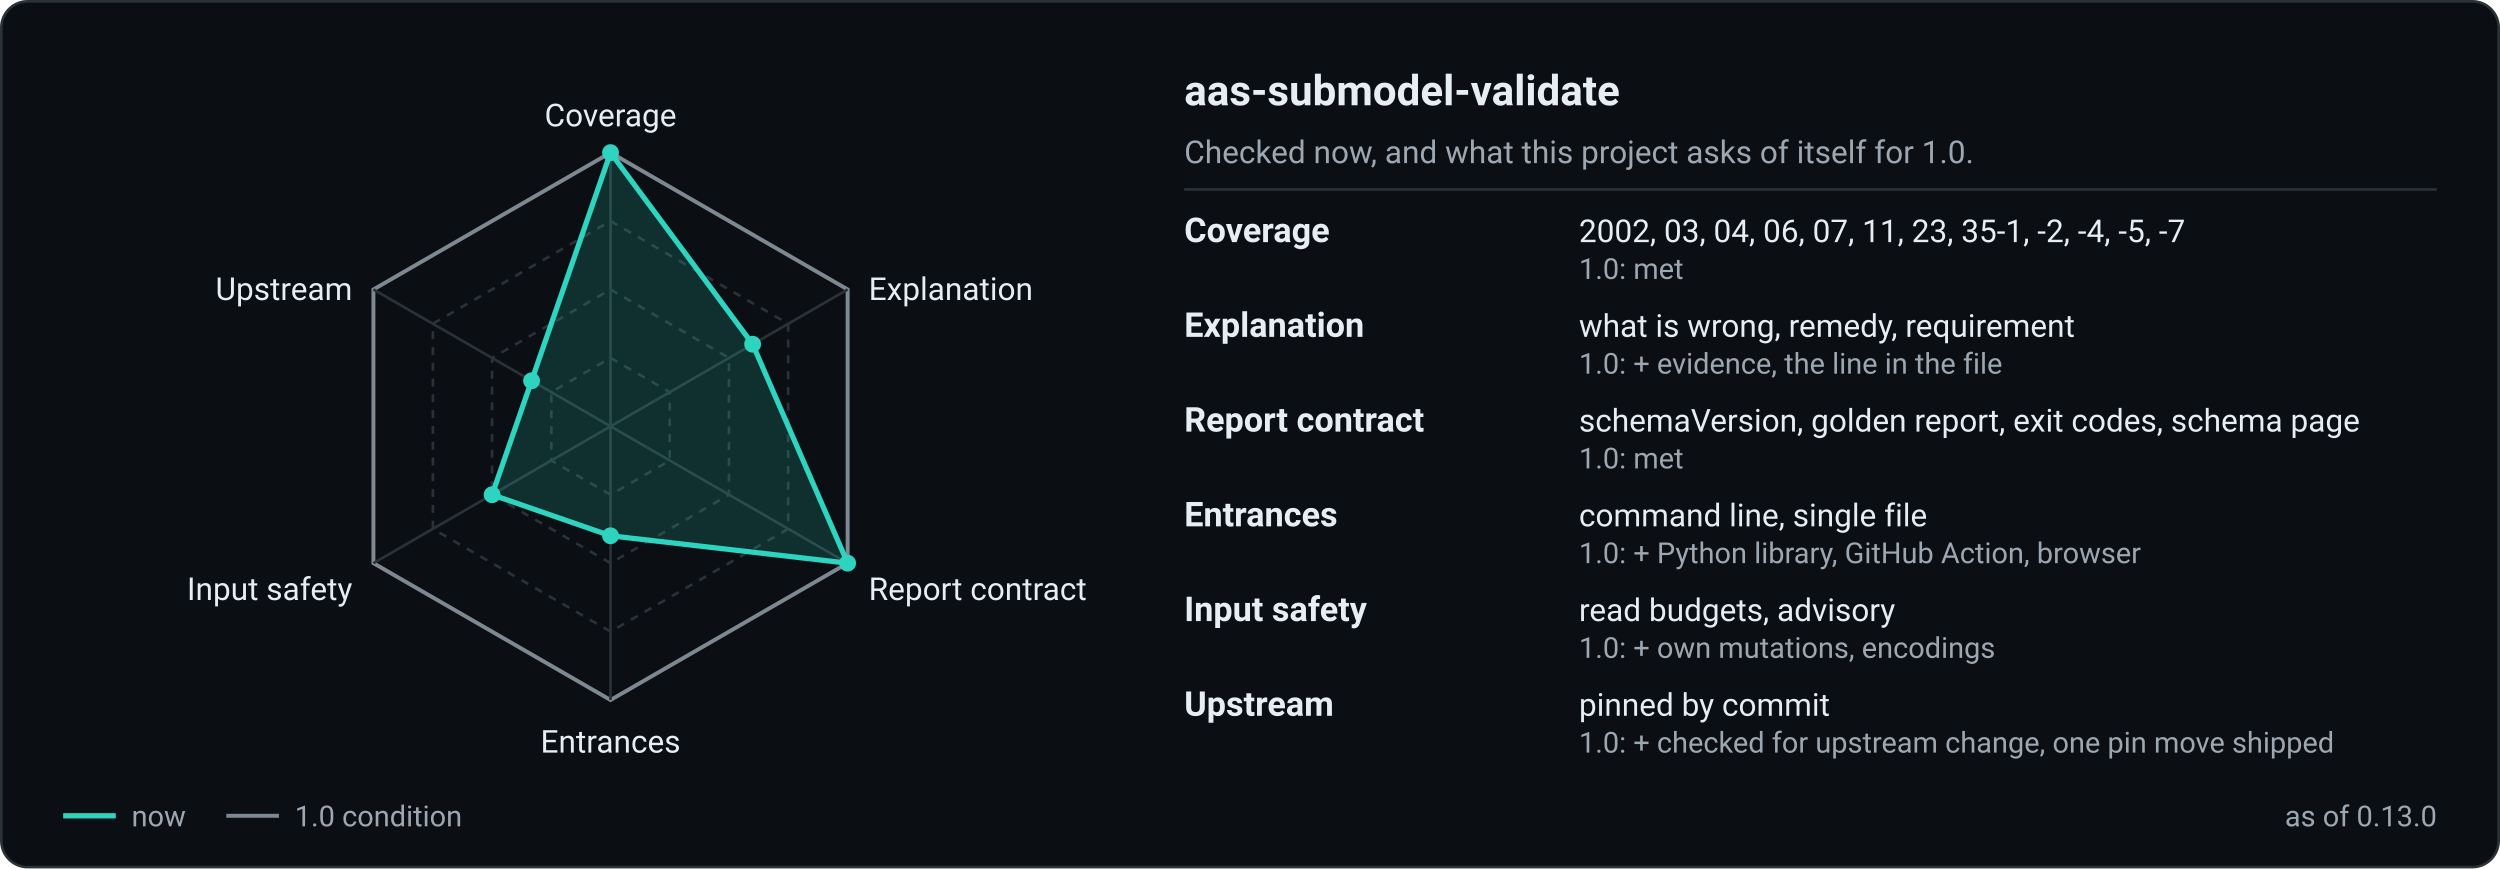
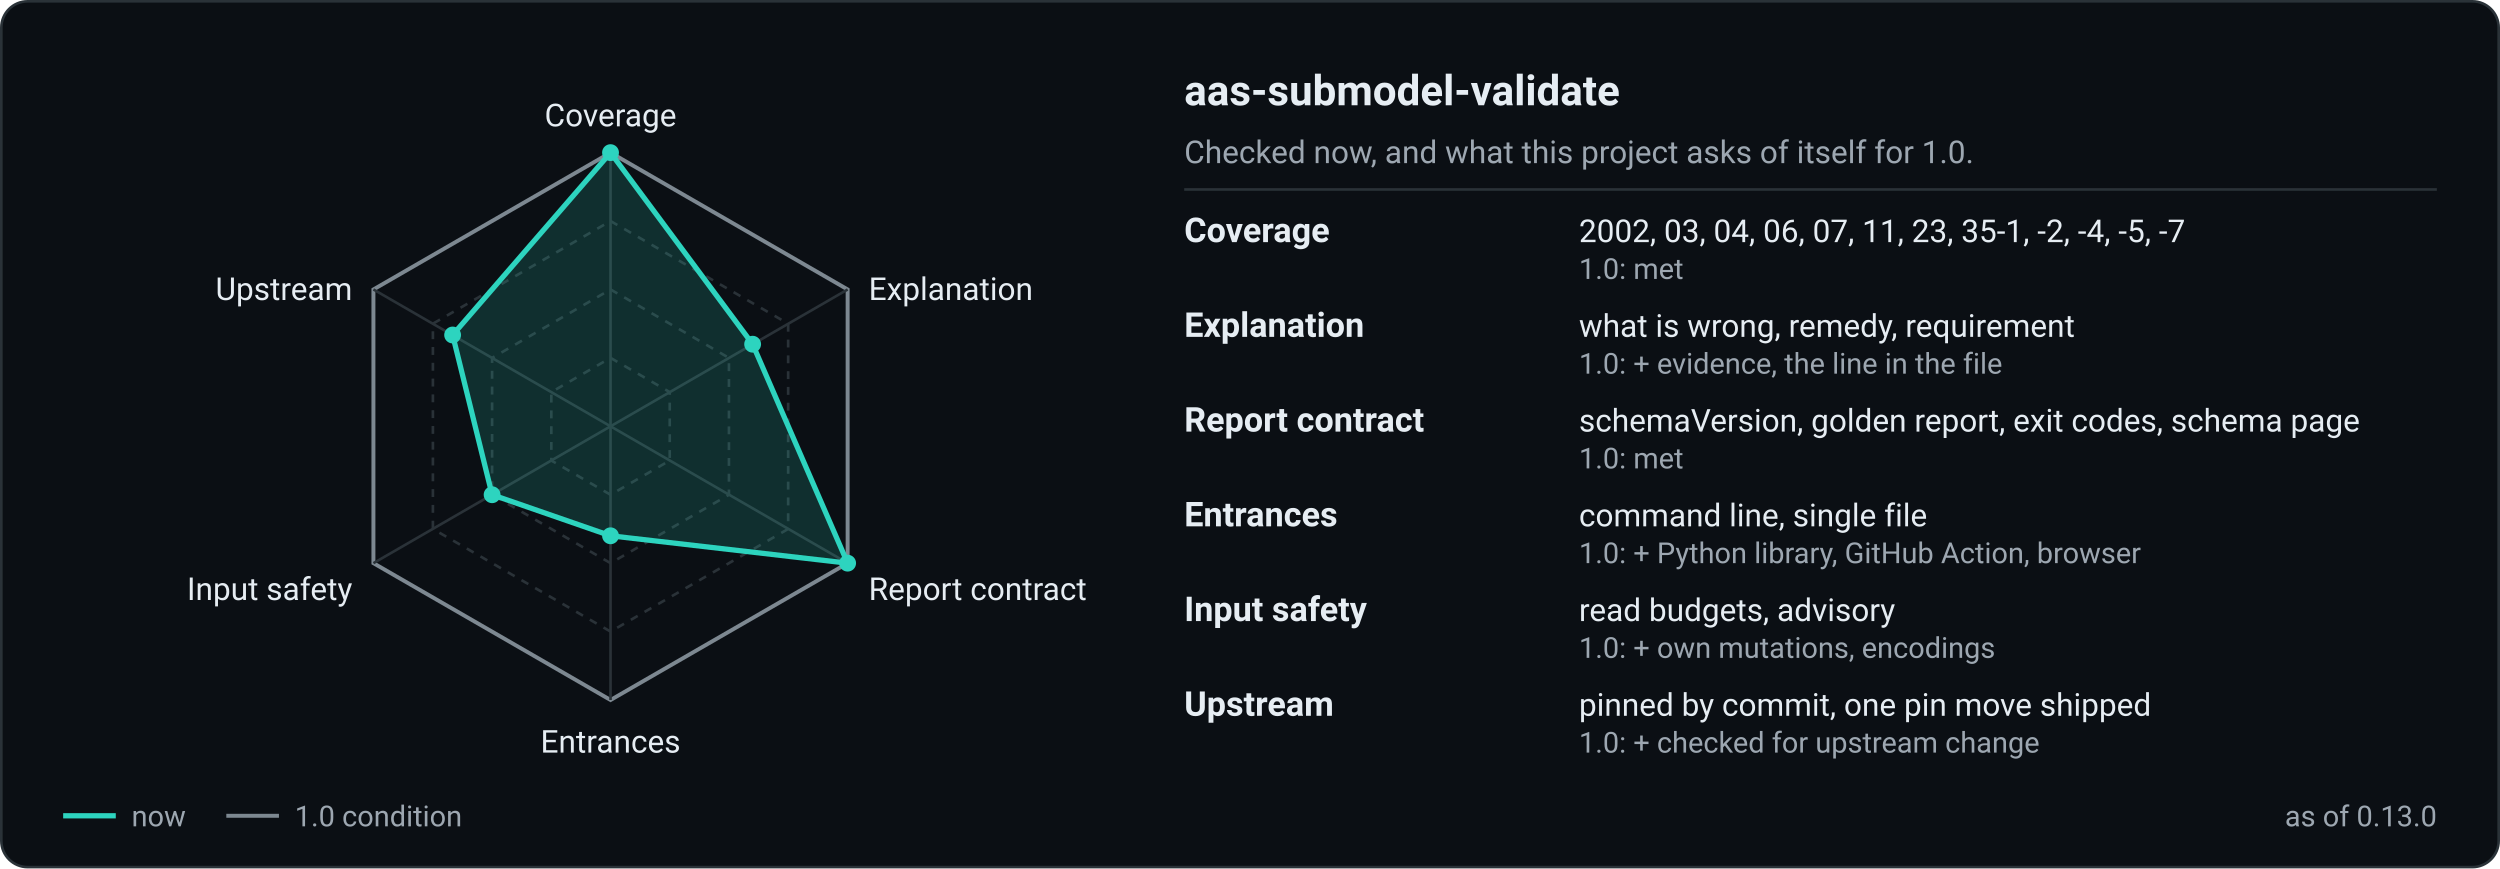
<svg xmlns="http://www.w3.org/2000/svg" width="950" height="330" viewBox="0 0 950 330" role="img" aria-labelledby="t d">
  <rect x="0.5" y="0.5" width="949" height="329" rx="10" fill="#0b0f14" stroke="#2a3238" />
  <polygon points="232.0,136.0 254.5,149.0 254.5,175.0 232.0,188.0 209.5,175.0 209.5,149.0" fill="none" stroke="#2a3238" stroke-width="1" stroke-dasharray="3 3" />
  <polygon points="232.0,110.0 277.0,136.0 277.0,188.0 232.0,214.0 187.0,188.0 187.0,136.0" fill="none" stroke="#2a3238" stroke-width="1" stroke-dasharray="3 3" />
  <polygon points="232.0,84.0 299.5,123.0 299.5,201.0 232.0,240.0 164.5,201.0 164.5,123.0" fill="none" stroke="#2a3238" stroke-width="1" stroke-dasharray="3 3" />
  <polygon points="232.0,58.0 322.1,110.0 322.1,214.0 232.0,266.0 141.9,214.0 141.9,110.0" fill="none" stroke="#7d8891" stroke-width="1.5" />
  <line x1="232" y1="162" x2="232.0" y2="58.0" stroke="#2a3238" stroke-width="1" />
  <line x1="232" y1="162" x2="322.1" y2="110.0" stroke="#2a3238" stroke-width="1" />
  <line x1="232" y1="162" x2="322.1" y2="214.0" stroke="#2a3238" stroke-width="1" />
  <line x1="232" y1="162" x2="232.0" y2="266.0" stroke="#2a3238" stroke-width="1" />
  <line x1="232" y1="162" x2="141.9" y2="214.0" stroke="#2a3238" stroke-width="1" />
  <line x1="232" y1="162" x2="141.9" y2="110.0" stroke="#2a3238" stroke-width="1" />
-   <polygon points="232.0,58.0 286.0,130.8 322.1,214.0 232.0,203.6 187.0,188.0 202.0,144.7" fill="#2dd4bf" fill-opacity="0.16" stroke="#2dd4bf" stroke-width="2" stroke-linejoin="round" />
+   <polygon points="232.0,58.0 286.0,130.8 322.1,214.0 232.0,203.6 187.0,188.0 172.0,127.3" fill="#2dd4bf" fill-opacity="0.16" stroke="#2dd4bf" stroke-width="2" stroke-linejoin="round" />
  <circle cx="232.0" cy="58.0" r="3.2" fill="#2dd4bf" />
  <circle cx="286.0" cy="130.8" r="3.2" fill="#2dd4bf" />
  <circle cx="322.1" cy="214.0" r="3.2" fill="#2dd4bf" />
  <circle cx="232.0" cy="203.6" r="3.2" fill="#2dd4bf" />
  <circle cx="187.0" cy="188.0" r="3.2" fill="#2dd4bf" />
-   <circle cx="202.0" cy="144.7" r="3.2" fill="#2dd4bf" />
+   <circle cx="172.0" cy="127.3" r="3.2" fill="#2dd4bf" />
  <text x="232.0" y="48.0" text-anchor="middle" font-family="-apple-system, 'Segoe UI', Roboto, 'Helvetica Neue', Arial, sans-serif" font-size="12" fill="#e6edf3">Coverage</text>
  <text x="330.1" y="114.0" text-anchor="start" font-family="-apple-system, 'Segoe UI', Roboto, 'Helvetica Neue', Arial, sans-serif" font-size="12" fill="#e6edf3">Explanation</text>
  <text x="330.1" y="228.0" text-anchor="start" font-family="-apple-system, 'Segoe UI', Roboto, 'Helvetica Neue', Arial, sans-serif" font-size="12" fill="#e6edf3">Report contract</text>
  <text x="232.0" y="286.0" text-anchor="middle" font-family="-apple-system, 'Segoe UI', Roboto, 'Helvetica Neue', Arial, sans-serif" font-size="12" fill="#e6edf3">Entrances</text>
  <text x="133.9" y="228.0" text-anchor="end" font-family="-apple-system, 'Segoe UI', Roboto, 'Helvetica Neue', Arial, sans-serif" font-size="12" fill="#e6edf3">Input safety</text>
  <text x="133.9" y="114.0" text-anchor="end" font-family="-apple-system, 'Segoe UI', Roboto, 'Helvetica Neue', Arial, sans-serif" font-size="12" fill="#e6edf3">Upstream</text>
  <line x1="24" y1="310" x2="44" y2="310" stroke="#2dd4bf" stroke-width="2" />
  <text x="50" y="314" font-family="-apple-system, 'Segoe UI', Roboto, 'Helvetica Neue', Arial, sans-serif" font-size="11" fill="#9da7b1">now</text>
  <line x1="86" y1="310" x2="106" y2="310" stroke="#7d8891" stroke-width="1.5" />
  <text x="112" y="314" font-family="-apple-system, 'Segoe UI', Roboto, 'Helvetica Neue', Arial, sans-serif" font-size="11" fill="#9da7b1">1.0 condition</text>
  <text x="926" y="314" text-anchor="end" font-family="-apple-system, 'Segoe UI', Roboto, 'Helvetica Neue', Arial, sans-serif" font-size="11" fill="#9da7b1">as of 0.13.0</text>
  <text x="450" y="40" font-family="-apple-system, 'Segoe UI', Roboto, 'Helvetica Neue', Arial, sans-serif" font-size="16" font-weight="600" fill="#e6edf3">aas-submodel-validate</text>
  <text x="450" y="62" font-family="-apple-system, 'Segoe UI', Roboto, 'Helvetica Neue', Arial, sans-serif" font-size="12" fill="#9da7b1">Checked now, and what this project asks of itself for 1.0.</text>
  <line x1="450" y1="72" x2="926" y2="72" stroke="#2a3238" />
  <text x="450" y="92" font-family="-apple-system, 'Segoe UI', Roboto, 'Helvetica Neue', Arial, sans-serif" font-size="13" font-weight="600" fill="#e6edf3">Coverage</text>
  <text x="600" y="92" font-family="-apple-system, 'Segoe UI', Roboto, 'Helvetica Neue', Arial, sans-serif" font-size="12" fill="#e6edf3">2002, 03, 04, 06, 07, 11, 23, 35-1, -2, -4, -5, -7</text>
  <text x="600" y="106" font-family="-apple-system, 'Segoe UI', Roboto, 'Helvetica Neue', Arial, sans-serif" font-size="11" fill="#9da7b1">1.0: met</text>
  <text x="450" y="128" font-family="-apple-system, 'Segoe UI', Roboto, 'Helvetica Neue', Arial, sans-serif" font-size="13" font-weight="600" fill="#e6edf3">Explanation</text>
  <text x="600" y="128" font-family="-apple-system, 'Segoe UI', Roboto, 'Helvetica Neue', Arial, sans-serif" font-size="12" fill="#e6edf3">what is wrong, remedy, requirement</text>
  <text x="600" y="142" font-family="-apple-system, 'Segoe UI', Roboto, 'Helvetica Neue', Arial, sans-serif" font-size="11" fill="#9da7b1">1.0: + evidence, the line in the file</text>
  <text x="450" y="164" font-family="-apple-system, 'Segoe UI', Roboto, 'Helvetica Neue', Arial, sans-serif" font-size="13" font-weight="600" fill="#e6edf3">Report contract</text>
  <text x="600" y="164" font-family="-apple-system, 'Segoe UI', Roboto, 'Helvetica Neue', Arial, sans-serif" font-size="12" fill="#e6edf3">schemaVersion, golden report, exit codes, schema page</text>
  <text x="600" y="178" font-family="-apple-system, 'Segoe UI', Roboto, 'Helvetica Neue', Arial, sans-serif" font-size="11" fill="#9da7b1">1.0: met</text>
  <text x="450" y="200" font-family="-apple-system, 'Segoe UI', Roboto, 'Helvetica Neue', Arial, sans-serif" font-size="13" font-weight="600" fill="#e6edf3">Entrances</text>
  <text x="600" y="200" font-family="-apple-system, 'Segoe UI', Roboto, 'Helvetica Neue', Arial, sans-serif" font-size="12" fill="#e6edf3">command line, single file</text>
  <text x="600" y="214" font-family="-apple-system, 'Segoe UI', Roboto, 'Helvetica Neue', Arial, sans-serif" font-size="11" fill="#9da7b1">1.0: + Python library, GitHub Action, browser</text>
  <text x="450" y="236" font-family="-apple-system, 'Segoe UI', Roboto, 'Helvetica Neue', Arial, sans-serif" font-size="13" font-weight="600" fill="#e6edf3">Input safety</text>
  <text x="600" y="236" font-family="-apple-system, 'Segoe UI', Roboto, 'Helvetica Neue', Arial, sans-serif" font-size="12" fill="#e6edf3">read budgets, advisory</text>
  <text x="600" y="250" font-family="-apple-system, 'Segoe UI', Roboto, 'Helvetica Neue', Arial, sans-serif" font-size="11" fill="#9da7b1">1.0: + own mutations, encodings</text>
  <text x="450" y="272" font-family="-apple-system, 'Segoe UI', Roboto, 'Helvetica Neue', Arial, sans-serif" font-size="13" font-weight="600" fill="#e6edf3">Upstream</text>
-   <text x="600" y="272" font-family="-apple-system, 'Segoe UI', Roboto, 'Helvetica Neue', Arial, sans-serif" font-size="12" fill="#e6edf3">pinned by commit</text>
-   <text x="600" y="286" font-family="-apple-system, 'Segoe UI', Roboto, 'Helvetica Neue', Arial, sans-serif" font-size="11" fill="#9da7b1">1.0: + checked for upstream change, one pin move shipped</text>
+   <text x="600" y="272" font-family="-apple-system, 'Segoe UI', Roboto, 'Helvetica Neue', Arial, sans-serif" font-size="12" fill="#e6edf3">pinned by commit, one pin move shipped</text>
+   <text x="600" y="286" font-family="-apple-system, 'Segoe UI', Roboto, 'Helvetica Neue', Arial, sans-serif" font-size="11" fill="#9da7b1">1.0: + checked for upstream change</text>
</svg>
